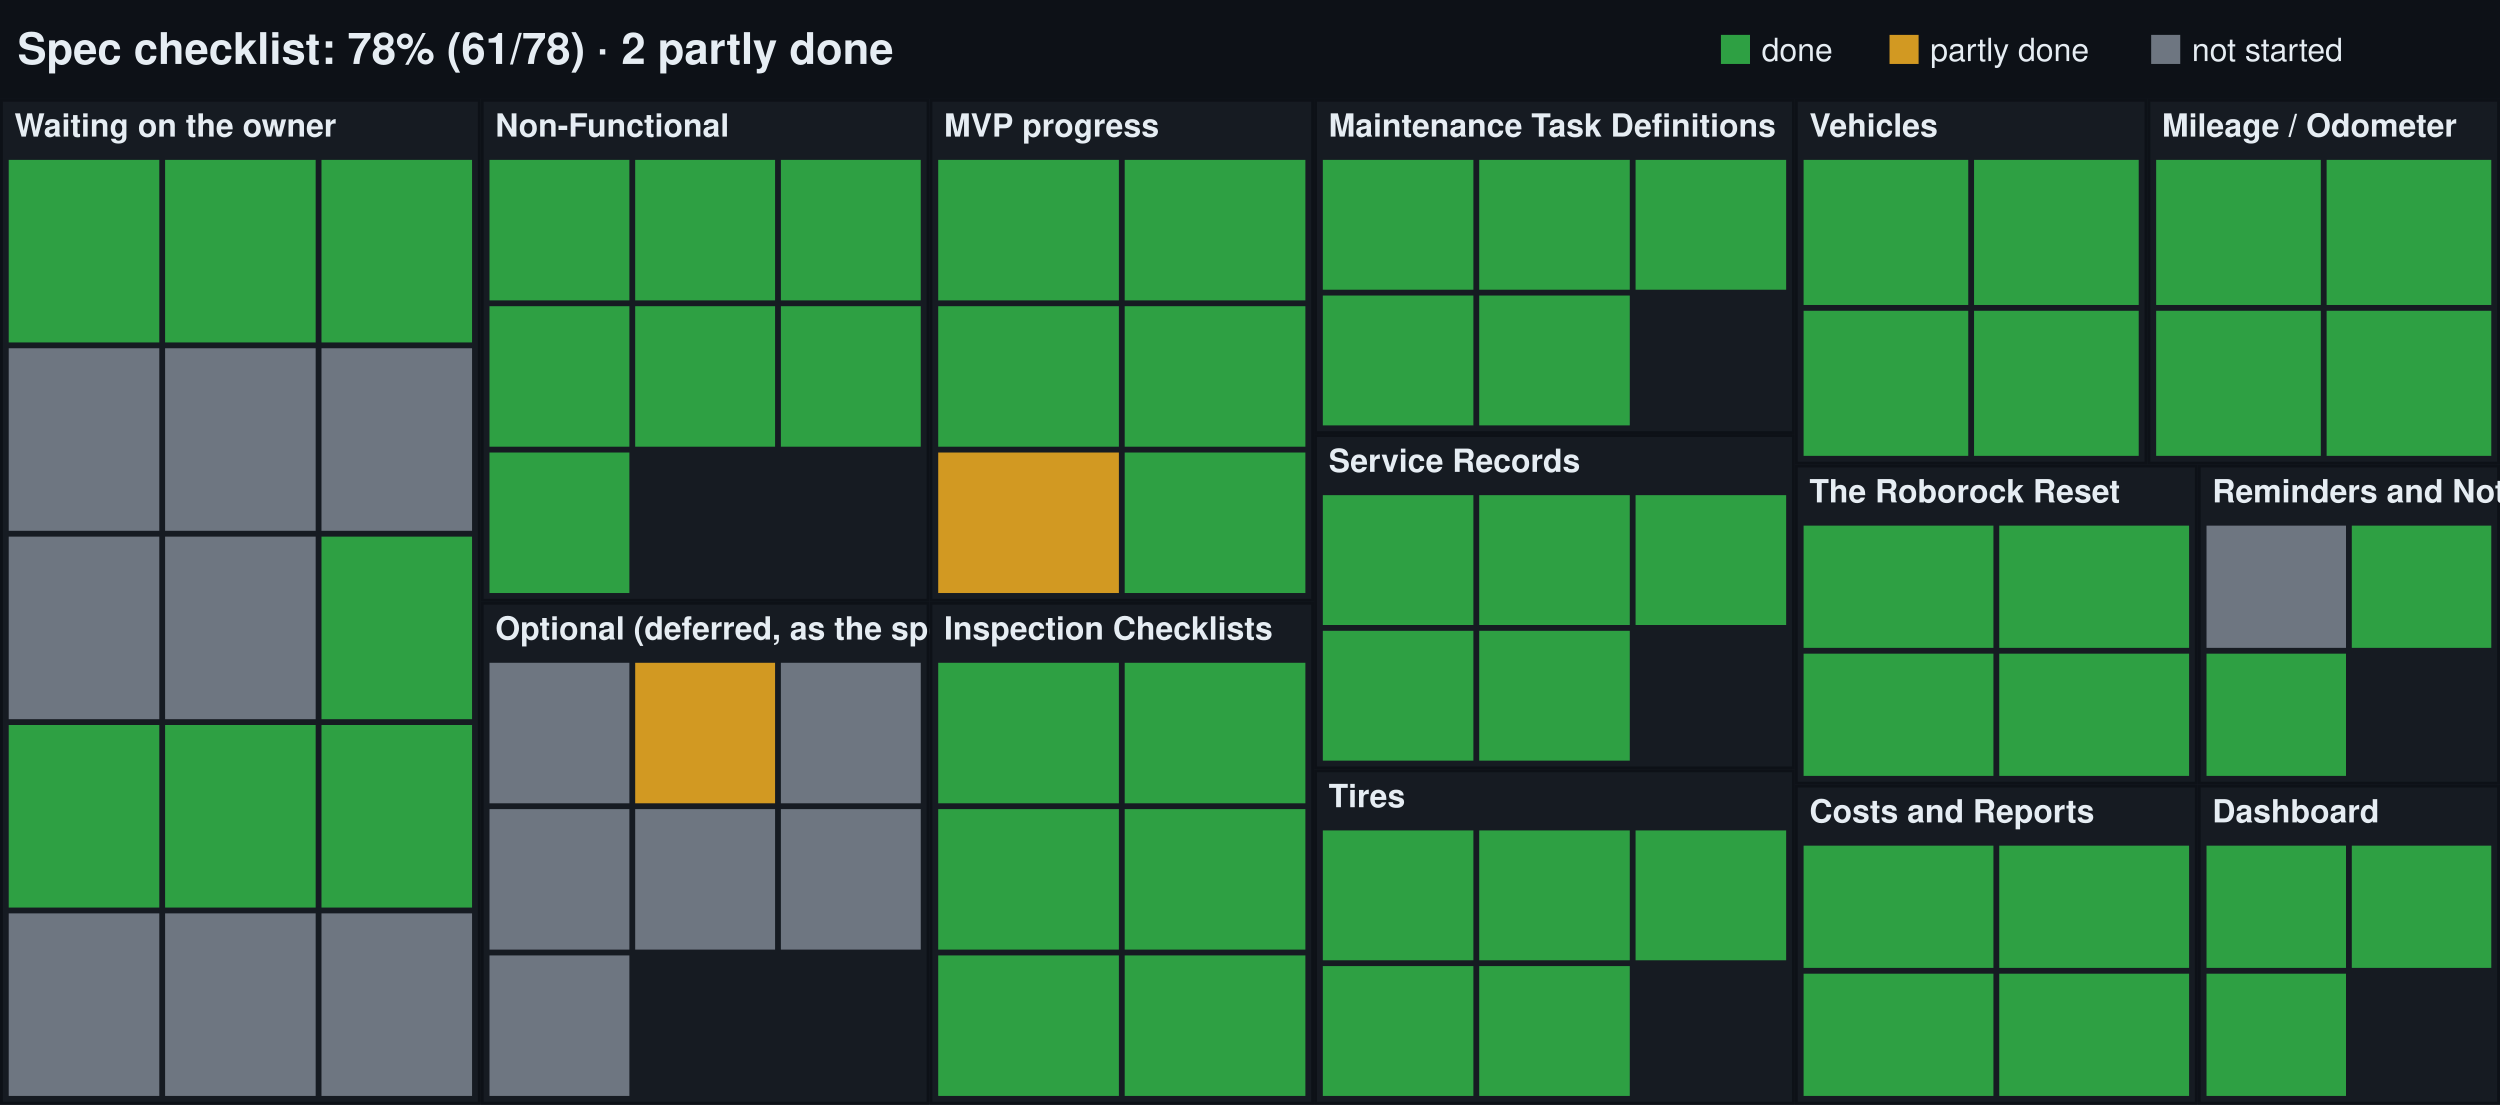
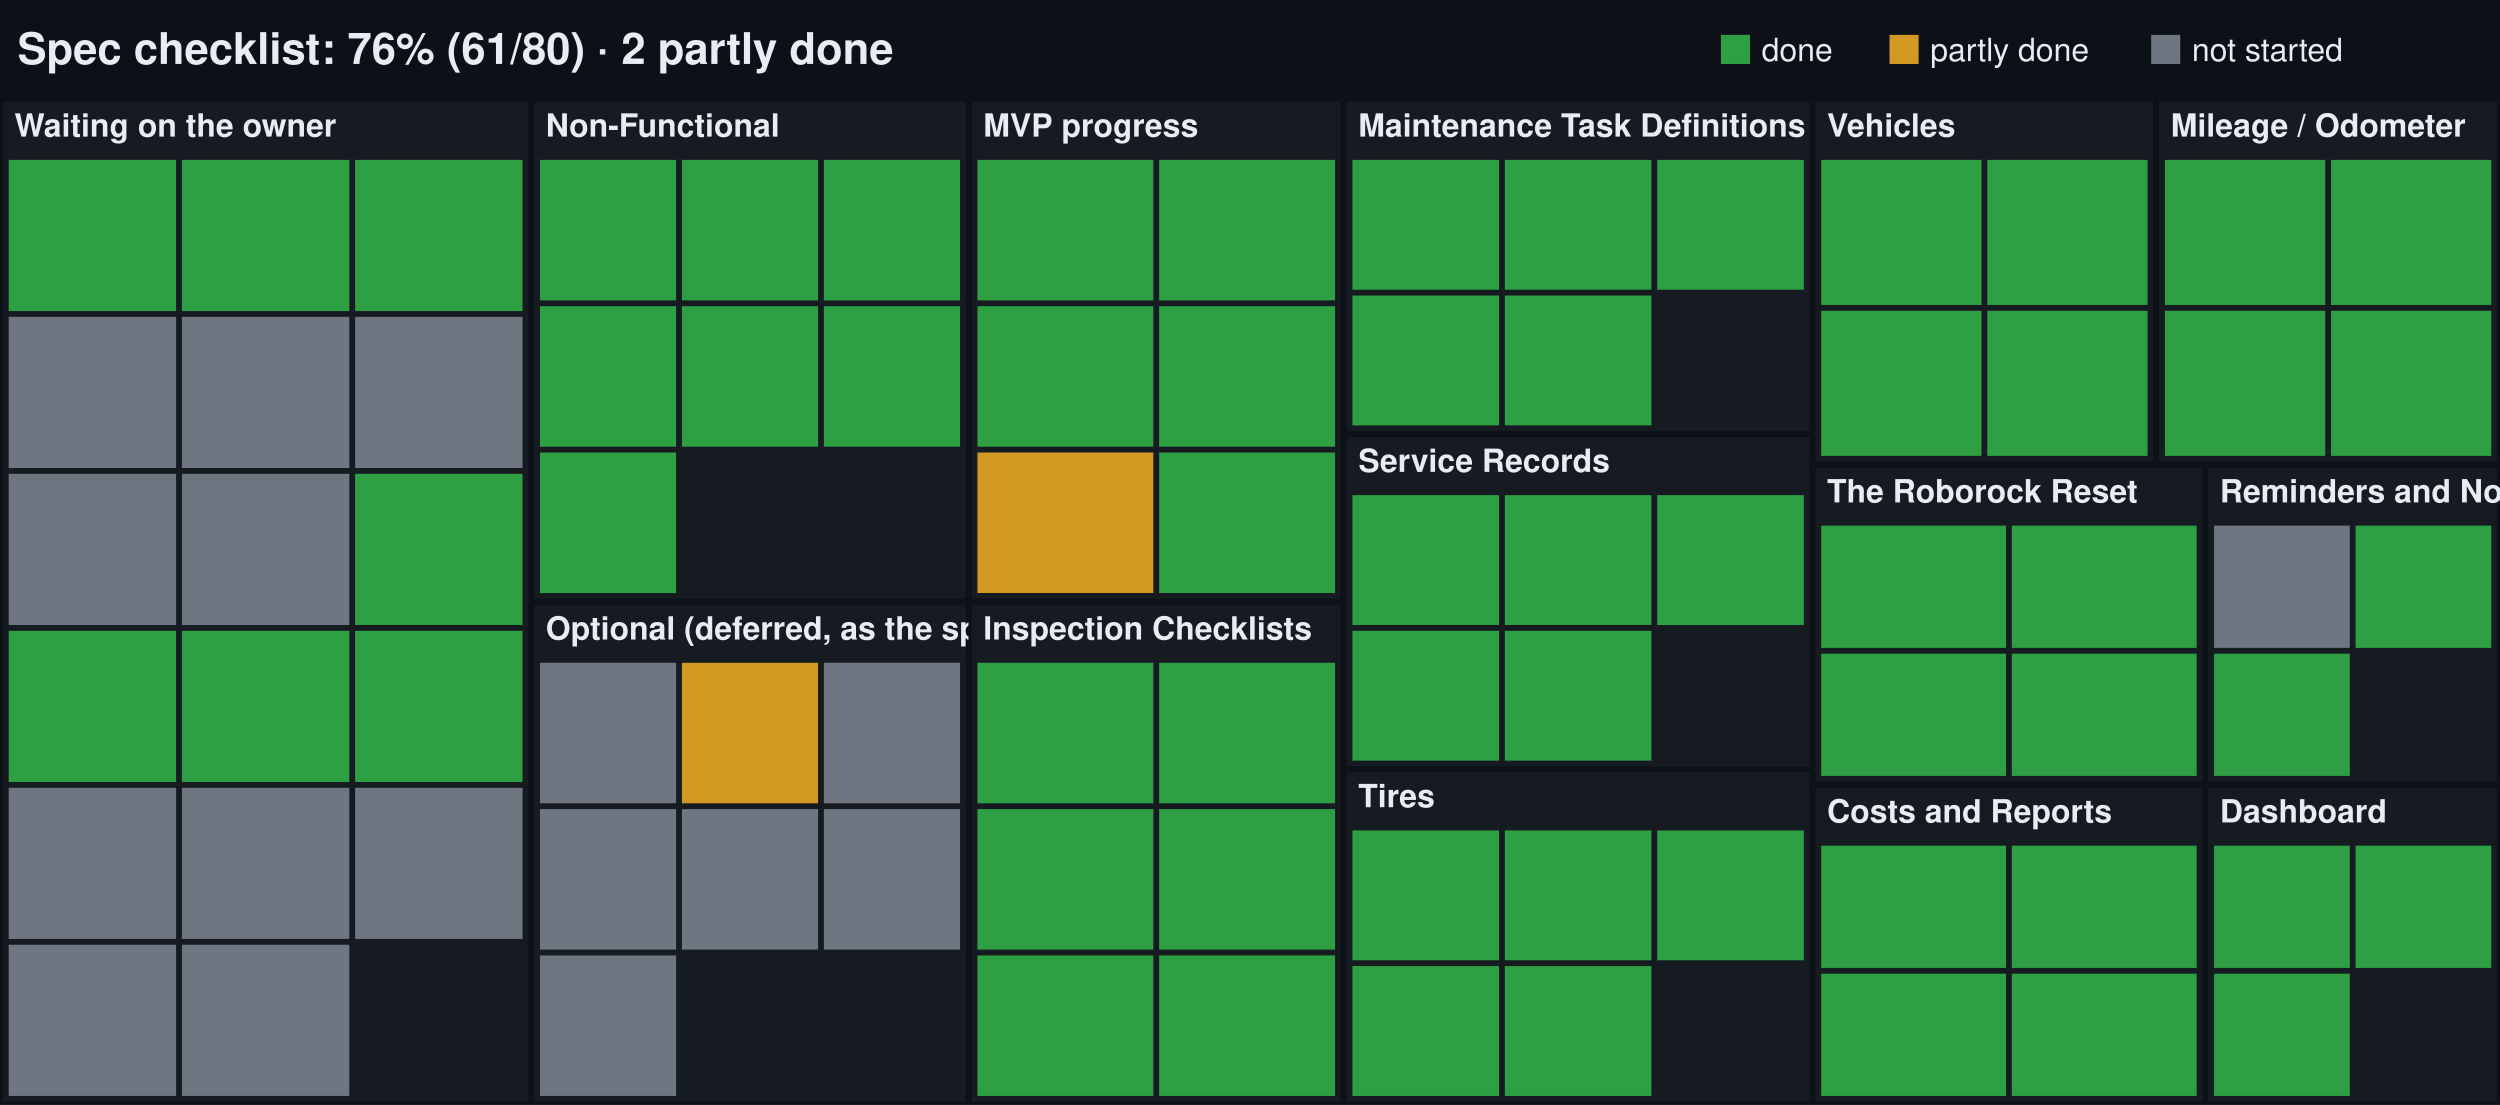
<svg xmlns="http://www.w3.org/2000/svg" width="860" height="380" viewBox="0 0 860 380" font-family="-apple-system,Segoe UI,Helvetica,Arial,sans-serif">
  <rect width="860" height="380" fill="#0d1117" />
-   <text x="6" y="22" fill="#e6edf3" font-size="15" font-weight="600">Spec checklist: 78% (61/78) · 2 partly done</text>
+   <text x="6" y="22" fill="#e6edf3" font-size="15" font-weight="600">Spec checklist: 76% (61/80) · 2 partly done</text>
  <g font-size="11">
    <rect x="592" y="12" width="10" height="10" fill="#2ea043" />
    <text x="606" y="21" fill="#e6edf3">done</text>
    <rect x="650" y="12" width="10" height="10" fill="#d29922" />
    <text x="664" y="21" fill="#e6edf3">partly done</text>
    <rect x="740" y="12" width="10" height="10" fill="#6e7681" />
    <text x="754" y="21" fill="#e6edf3">not started</text>
  </g>
-   <svg x="0" y="34" width="165.385" height="346">
-     <rect width="165.385" height="346" fill="#161b22" stroke="#0d1117" stroke-width="2" />
+   <svg x="0" y="34" width="182.75" height="346">
+     <rect width="182.75" height="346" fill="#161b22" stroke="#0d1117" stroke-width="2" />
    <text x="5" y="13" fill="#e6edf3" font-size="11" font-weight="600">Waiting on the owner</text>
-     <rect x="3" y="21" width="51.795" height="62.8" fill="#2ea043" />
-     <rect x="56.795" y="21" width="51.795" height="62.8" fill="#2ea043" />
-     <rect x="110.59" y="21" width="51.795" height="62.8" fill="#2ea043" />
-     <rect x="3" y="85.8" width="51.795" height="62.8" fill="#6e7681" />
-     <rect x="56.795" y="85.8" width="51.795" height="62.8" fill="#6e7681" />
-     <rect x="110.59" y="85.8" width="51.795" height="62.8" fill="#6e7681" />
-     <rect x="3" y="150.6" width="51.795" height="62.8" fill="#6e7681" />
-     <rect x="56.795" y="150.6" width="51.795" height="62.8" fill="#6e7681" />
-     <rect x="110.59" y="150.6" width="51.795" height="62.8" fill="#2ea043" />
-     <rect x="3" y="215.4" width="51.795" height="62.8" fill="#2ea043" />
-     <rect x="56.795" y="215.4" width="51.795" height="62.8" fill="#2ea043" />
-     <rect x="110.59" y="215.4" width="51.795" height="62.8" fill="#2ea043" />
-     <rect x="3" y="280.2" width="51.795" height="62.8" fill="#6e7681" />
-     <rect x="56.795" y="280.2" width="51.795" height="62.8" fill="#6e7681" />
-     <rect x="110.59" y="280.2" width="51.795" height="62.8" fill="#6e7681" />
+     <rect x="3" y="21" width="57.583" height="52" fill="#2ea043" />
+     <rect x="62.583" y="21" width="57.583" height="52" fill="#2ea043" />
+     <rect x="122.167" y="21" width="57.583" height="52" fill="#2ea043" />
+     <rect x="3" y="75" width="57.583" height="52" fill="#6e7681" />
+     <rect x="62.583" y="75" width="57.583" height="52" fill="#6e7681" />
+     <rect x="122.167" y="75" width="57.583" height="52" fill="#6e7681" />
+     <rect x="3" y="129" width="57.583" height="52" fill="#6e7681" />
+     <rect x="62.583" y="129" width="57.583" height="52" fill="#6e7681" />
+     <rect x="122.167" y="129" width="57.583" height="52" fill="#2ea043" />
+     <rect x="3" y="183" width="57.583" height="52" fill="#2ea043" />
+     <rect x="62.583" y="183" width="57.583" height="52" fill="#2ea043" />
+     <rect x="122.167" y="183" width="57.583" height="52" fill="#2ea043" />
+     <rect x="3" y="237" width="57.583" height="52" fill="#6e7681" />
+     <rect x="62.583" y="237" width="57.583" height="52" fill="#6e7681" />
+     <rect x="122.167" y="237" width="57.583" height="52" fill="#6e7681" />
+     <rect x="3" y="291" width="57.583" height="52" fill="#6e7681" />
+     <rect x="62.583" y="291" width="57.583" height="52" fill="#6e7681" />
  </svg>
-   <svg x="165.385" y="34" width="154.359" height="173">
-     <rect width="154.359" height="173" fill="#161b22" stroke="#0d1117" stroke-width="2" />
+   <svg x="182.75" y="34" width="150.5" height="173">
+     <rect width="150.5" height="173" fill="#161b22" stroke="#0d1117" stroke-width="2" />
    <text x="5" y="13" fill="#e6edf3" font-size="11" font-weight="600">Non-Functional</text>
-     <rect x="3" y="21" width="48.12" height="48.333" fill="#2ea043" />
-     <rect x="53.12" y="21" width="48.12" height="48.333" fill="#2ea043" />
-     <rect x="103.239" y="21" width="48.12" height="48.333" fill="#2ea043" />
-     <rect x="3" y="71.333" width="48.12" height="48.333" fill="#2ea043" />
-     <rect x="53.12" y="71.333" width="48.12" height="48.333" fill="#2ea043" />
-     <rect x="103.239" y="71.333" width="48.12" height="48.333" fill="#2ea043" />
-     <rect x="3" y="121.667" width="48.12" height="48.333" fill="#2ea043" />
+     <rect x="3" y="21" width="46.833" height="48.333" fill="#2ea043" />
+     <rect x="51.833" y="21" width="46.833" height="48.333" fill="#2ea043" />
+     <rect x="100.667" y="21" width="46.833" height="48.333" fill="#2ea043" />
+     <rect x="3" y="71.333" width="46.833" height="48.333" fill="#2ea043" />
+     <rect x="51.833" y="71.333" width="46.833" height="48.333" fill="#2ea043" />
+     <rect x="100.667" y="71.333" width="46.833" height="48.333" fill="#2ea043" />
+     <rect x="3" y="121.667" width="46.833" height="48.333" fill="#2ea043" />
  </svg>
-   <svg x="165.385" y="207" width="154.359" height="173">
-     <rect width="154.359" height="173" fill="#161b22" stroke="#0d1117" stroke-width="2" />
+   <svg x="182.75" y="207" width="150.5" height="173">
+     <rect width="150.5" height="173" fill="#161b22" stroke="#0d1117" stroke-width="2" />
    <text x="5" y="13" fill="#e6edf3" font-size="11" font-weight="600">Optional (deferred, as the spec allows)</text>
-     <rect x="3" y="21" width="48.12" height="48.333" fill="#6e7681" />
-     <rect x="53.12" y="21" width="48.12" height="48.333" fill="#d29922" />
-     <rect x="103.239" y="21" width="48.12" height="48.333" fill="#6e7681" />
-     <rect x="3" y="71.333" width="48.12" height="48.333" fill="#6e7681" />
-     <rect x="53.12" y="71.333" width="48.12" height="48.333" fill="#6e7681" />
-     <rect x="103.239" y="71.333" width="48.12" height="48.333" fill="#6e7681" />
-     <rect x="3" y="121.667" width="48.12" height="48.333" fill="#6e7681" />
+     <rect x="3" y="21" width="46.833" height="48.333" fill="#6e7681" />
+     <rect x="51.833" y="21" width="46.833" height="48.333" fill="#d29922" />
+     <rect x="100.667" y="21" width="46.833" height="48.333" fill="#6e7681" />
+     <rect x="3" y="71.333" width="46.833" height="48.333" fill="#6e7681" />
+     <rect x="51.833" y="71.333" width="46.833" height="48.333" fill="#6e7681" />
+     <rect x="100.667" y="71.333" width="46.833" height="48.333" fill="#6e7681" />
+     <rect x="3" y="121.667" width="46.833" height="48.333" fill="#6e7681" />
  </svg>
-   <svg x="319.744" y="34" width="132.308" height="173">
-     <rect width="132.308" height="173" fill="#161b22" stroke="#0d1117" stroke-width="2" />
+   <svg x="333.25" y="34" width="129" height="173">
+     <rect width="129" height="173" fill="#161b22" stroke="#0d1117" stroke-width="2" />
    <text x="5" y="13" fill="#e6edf3" font-size="11" font-weight="600">MVP progress</text>
-     <rect x="3" y="21" width="62.154" height="48.333" fill="#2ea043" />
-     <rect x="67.154" y="21" width="62.154" height="48.333" fill="#2ea043" />
-     <rect x="3" y="71.333" width="62.154" height="48.333" fill="#2ea043" />
-     <rect x="67.154" y="71.333" width="62.154" height="48.333" fill="#2ea043" />
-     <rect x="3" y="121.667" width="62.154" height="48.333" fill="#d29922" />
-     <rect x="67.154" y="121.667" width="62.154" height="48.333" fill="#2ea043" />
+     <rect x="3" y="21" width="60.5" height="48.333" fill="#2ea043" />
+     <rect x="65.5" y="21" width="60.5" height="48.333" fill="#2ea043" />
+     <rect x="3" y="71.333" width="60.5" height="48.333" fill="#2ea043" />
+     <rect x="65.5" y="71.333" width="60.5" height="48.333" fill="#2ea043" />
+     <rect x="3" y="121.667" width="60.5" height="48.333" fill="#d29922" />
+     <rect x="65.5" y="121.667" width="60.5" height="48.333" fill="#2ea043" />
  </svg>
-   <svg x="319.744" y="207" width="132.308" height="173">
-     <rect width="132.308" height="173" fill="#161b22" stroke="#0d1117" stroke-width="2" />
+   <svg x="333.25" y="207" width="129" height="173">
+     <rect width="129" height="173" fill="#161b22" stroke="#0d1117" stroke-width="2" />
    <text x="5" y="13" fill="#e6edf3" font-size="11" font-weight="600">Inspection Checklists</text>
-     <rect x="3" y="21" width="62.154" height="48.333" fill="#2ea043" />
-     <rect x="67.154" y="21" width="62.154" height="48.333" fill="#2ea043" />
-     <rect x="3" y="71.333" width="62.154" height="48.333" fill="#2ea043" />
-     <rect x="67.154" y="71.333" width="62.154" height="48.333" fill="#2ea043" />
-     <rect x="3" y="121.667" width="62.154" height="48.333" fill="#2ea043" />
-     <rect x="67.154" y="121.667" width="62.154" height="48.333" fill="#2ea043" />
+     <rect x="3" y="21" width="60.5" height="48.333" fill="#2ea043" />
+     <rect x="65.5" y="21" width="60.5" height="48.333" fill="#2ea043" />
+     <rect x="3" y="71.333" width="60.5" height="48.333" fill="#2ea043" />
+     <rect x="65.5" y="71.333" width="60.5" height="48.333" fill="#2ea043" />
+     <rect x="3" y="121.667" width="60.5" height="48.333" fill="#2ea043" />
+     <rect x="65.5" y="121.667" width="60.5" height="48.333" fill="#2ea043" />
  </svg>
-   <svg x="452.051" y="34" width="165.385" height="115.333">
-     <rect width="165.385" height="115.333" fill="#161b22" stroke="#0d1117" stroke-width="2" />
+   <svg x="462.25" y="34" width="161.25" height="115.333">
+     <rect width="161.25" height="115.333" fill="#161b22" stroke="#0d1117" stroke-width="2" />
    <text x="5" y="13" fill="#e6edf3" font-size="11" font-weight="600">Maintenance Task Definitions</text>
-     <rect x="3" y="21" width="51.795" height="44.667" fill="#2ea043" />
-     <rect x="56.795" y="21" width="51.795" height="44.667" fill="#2ea043" />
-     <rect x="110.59" y="21" width="51.795" height="44.667" fill="#2ea043" />
-     <rect x="3" y="67.667" width="51.795" height="44.667" fill="#2ea043" />
-     <rect x="56.795" y="67.667" width="51.795" height="44.667" fill="#2ea043" />
+     <rect x="3" y="21" width="50.417" height="44.667" fill="#2ea043" />
+     <rect x="55.417" y="21" width="50.417" height="44.667" fill="#2ea043" />
+     <rect x="107.833" y="21" width="50.417" height="44.667" fill="#2ea043" />
+     <rect x="3" y="67.667" width="50.417" height="44.667" fill="#2ea043" />
+     <rect x="55.417" y="67.667" width="50.417" height="44.667" fill="#2ea043" />
  </svg>
-   <svg x="452.051" y="149.333" width="165.385" height="115.333">
-     <rect width="165.385" height="115.333" fill="#161b22" stroke="#0d1117" stroke-width="2" />
+   <svg x="462.25" y="149.333" width="161.25" height="115.333">
+     <rect width="161.25" height="115.333" fill="#161b22" stroke="#0d1117" stroke-width="2" />
    <text x="5" y="13" fill="#e6edf3" font-size="11" font-weight="600">Service Records</text>
-     <rect x="3" y="21" width="51.795" height="44.667" fill="#2ea043" />
-     <rect x="56.795" y="21" width="51.795" height="44.667" fill="#2ea043" />
-     <rect x="110.59" y="21" width="51.795" height="44.667" fill="#2ea043" />
-     <rect x="3" y="67.667" width="51.795" height="44.667" fill="#2ea043" />
-     <rect x="56.795" y="67.667" width="51.795" height="44.667" fill="#2ea043" />
+     <rect x="3" y="21" width="50.417" height="44.667" fill="#2ea043" />
+     <rect x="55.417" y="21" width="50.417" height="44.667" fill="#2ea043" />
+     <rect x="107.833" y="21" width="50.417" height="44.667" fill="#2ea043" />
+     <rect x="3" y="67.667" width="50.417" height="44.667" fill="#2ea043" />
+     <rect x="55.417" y="67.667" width="50.417" height="44.667" fill="#2ea043" />
  </svg>
-   <svg x="452.051" y="264.667" width="165.385" height="115.333">
-     <rect width="165.385" height="115.333" fill="#161b22" stroke="#0d1117" stroke-width="2" />
+   <svg x="462.25" y="264.667" width="161.25" height="115.333">
+     <rect width="161.25" height="115.333" fill="#161b22" stroke="#0d1117" stroke-width="2" />
    <text x="5" y="13" fill="#e6edf3" font-size="11" font-weight="600">Tires</text>
-     <rect x="3" y="21" width="51.795" height="44.667" fill="#2ea043" />
-     <rect x="56.795" y="21" width="51.795" height="44.667" fill="#2ea043" />
-     <rect x="110.59" y="21" width="51.795" height="44.667" fill="#2ea043" />
-     <rect x="3" y="67.667" width="51.795" height="44.667" fill="#2ea043" />
-     <rect x="56.795" y="67.667" width="51.795" height="44.667" fill="#2ea043" />
+     <rect x="3" y="21" width="50.417" height="44.667" fill="#2ea043" />
+     <rect x="55.417" y="21" width="50.417" height="44.667" fill="#2ea043" />
+     <rect x="107.833" y="21" width="50.417" height="44.667" fill="#2ea043" />
+     <rect x="3" y="67.667" width="50.417" height="44.667" fill="#2ea043" />
+     <rect x="55.417" y="67.667" width="50.417" height="44.667" fill="#2ea043" />
  </svg>
-   <svg x="617.436" y="34" width="121.282" height="125.818">
-     <rect width="121.282" height="125.818" fill="#161b22" stroke="#0d1117" stroke-width="2" />
+   <svg x="623.5" y="34" width="118.25" height="125.818">
+     <rect width="118.25" height="125.818" fill="#161b22" stroke="#0d1117" stroke-width="2" />
    <text x="5" y="13" fill="#e6edf3" font-size="11" font-weight="600">Vehicles</text>
-     <rect x="3" y="21" width="56.641" height="49.909" fill="#2ea043" />
-     <rect x="61.641" y="21" width="56.641" height="49.909" fill="#2ea043" />
-     <rect x="3" y="72.909" width="56.641" height="49.909" fill="#2ea043" />
-     <rect x="61.641" y="72.909" width="56.641" height="49.909" fill="#2ea043" />
+     <rect x="3" y="21" width="55.125" height="49.909" fill="#2ea043" />
+     <rect x="60.125" y="21" width="55.125" height="49.909" fill="#2ea043" />
+     <rect x="3" y="72.909" width="55.125" height="49.909" fill="#2ea043" />
+     <rect x="60.125" y="72.909" width="55.125" height="49.909" fill="#2ea043" />
  </svg>
-   <svg x="738.718" y="34" width="121.282" height="125.818">
-     <rect width="121.282" height="125.818" fill="#161b22" stroke="#0d1117" stroke-width="2" />
+   <svg x="741.75" y="34" width="118.25" height="125.818">
+     <rect width="118.25" height="125.818" fill="#161b22" stroke="#0d1117" stroke-width="2" />
    <text x="5" y="13" fill="#e6edf3" font-size="11" font-weight="600">Mileage / Odometer</text>
-     <rect x="3" y="21" width="56.641" height="49.909" fill="#2ea043" />
-     <rect x="61.641" y="21" width="56.641" height="49.909" fill="#2ea043" />
-     <rect x="3" y="72.909" width="56.641" height="49.909" fill="#2ea043" />
-     <rect x="61.641" y="72.909" width="56.641" height="49.909" fill="#2ea043" />
+     <rect x="3" y="21" width="55.125" height="49.909" fill="#2ea043" />
+     <rect x="60.125" y="21" width="55.125" height="49.909" fill="#2ea043" />
+     <rect x="3" y="72.909" width="55.125" height="49.909" fill="#2ea043" />
+     <rect x="60.125" y="72.909" width="55.125" height="49.909" fill="#2ea043" />
  </svg>
-   <svg x="617.436" y="159.818" width="138.608" height="110.091">
-     <rect width="138.608" height="110.091" fill="#161b22" stroke="#0d1117" stroke-width="2" />
+   <svg x="623.5" y="159.818" width="135.143" height="110.091">
+     <rect width="135.143" height="110.091" fill="#161b22" stroke="#0d1117" stroke-width="2" />
    <text x="5" y="13" fill="#e6edf3" font-size="11" font-weight="600">The Roborock Reset</text>
-     <rect x="3" y="21" width="65.304" height="42.045" fill="#2ea043" />
-     <rect x="70.304" y="21" width="65.304" height="42.045" fill="#2ea043" />
-     <rect x="3" y="65.045" width="65.304" height="42.045" fill="#2ea043" />
-     <rect x="70.304" y="65.045" width="65.304" height="42.045" fill="#2ea043" />
+     <rect x="3" y="21" width="63.571" height="42.045" fill="#2ea043" />
+     <rect x="68.571" y="21" width="63.571" height="42.045" fill="#2ea043" />
+     <rect x="3" y="65.045" width="63.571" height="42.045" fill="#2ea043" />
+     <rect x="68.571" y="65.045" width="63.571" height="42.045" fill="#2ea043" />
  </svg>
-   <svg x="617.436" y="269.909" width="138.608" height="110.091">
-     <rect width="138.608" height="110.091" fill="#161b22" stroke="#0d1117" stroke-width="2" />
+   <svg x="623.5" y="269.909" width="135.143" height="110.091">
+     <rect width="135.143" height="110.091" fill="#161b22" stroke="#0d1117" stroke-width="2" />
    <text x="5" y="13" fill="#e6edf3" font-size="11" font-weight="600">Costs and Reports</text>
-     <rect x="3" y="21" width="65.304" height="42.045" fill="#2ea043" />
-     <rect x="70.304" y="21" width="65.304" height="42.045" fill="#2ea043" />
-     <rect x="3" y="65.045" width="65.304" height="42.045" fill="#2ea043" />
-     <rect x="70.304" y="65.045" width="65.304" height="42.045" fill="#2ea043" />
+     <rect x="3" y="21" width="63.571" height="42.045" fill="#2ea043" />
+     <rect x="68.571" y="21" width="63.571" height="42.045" fill="#2ea043" />
+     <rect x="3" y="65.045" width="63.571" height="42.045" fill="#2ea043" />
+     <rect x="68.571" y="65.045" width="63.571" height="42.045" fill="#2ea043" />
  </svg>
-   <svg x="756.044" y="159.818" width="103.956" height="110.091">
-     <rect width="103.956" height="110.091" fill="#161b22" stroke="#0d1117" stroke-width="2" />
+   <svg x="758.643" y="159.818" width="101.357" height="110.091">
+     <rect width="101.357" height="110.091" fill="#161b22" stroke="#0d1117" stroke-width="2" />
    <text x="5" y="13" fill="#e6edf3" font-size="11" font-weight="600">Reminders and Notifications</text>
-     <rect x="3" y="21" width="47.978" height="42.045" fill="#6e7681" />
-     <rect x="52.978" y="21" width="47.978" height="42.045" fill="#2ea043" />
-     <rect x="3" y="65.045" width="47.978" height="42.045" fill="#2ea043" />
+     <rect x="3" y="21" width="46.679" height="42.045" fill="#6e7681" />
+     <rect x="51.679" y="21" width="46.679" height="42.045" fill="#2ea043" />
+     <rect x="3" y="65.045" width="46.679" height="42.045" fill="#2ea043" />
  </svg>
-   <svg x="756.044" y="269.909" width="103.956" height="110.091">
-     <rect width="103.956" height="110.091" fill="#161b22" stroke="#0d1117" stroke-width="2" />
+   <svg x="758.643" y="269.909" width="101.357" height="110.091">
+     <rect width="101.357" height="110.091" fill="#161b22" stroke="#0d1117" stroke-width="2" />
    <text x="5" y="13" fill="#e6edf3" font-size="11" font-weight="600">Dashboard</text>
-     <rect x="3" y="21" width="47.978" height="42.045" fill="#2ea043" />
-     <rect x="52.978" y="21" width="47.978" height="42.045" fill="#2ea043" />
-     <rect x="3" y="65.045" width="47.978" height="42.045" fill="#2ea043" />
+     <rect x="3" y="21" width="46.679" height="42.045" fill="#2ea043" />
+     <rect x="51.679" y="21" width="46.679" height="42.045" fill="#2ea043" />
+     <rect x="3" y="65.045" width="46.679" height="42.045" fill="#2ea043" />
  </svg>
</svg>
